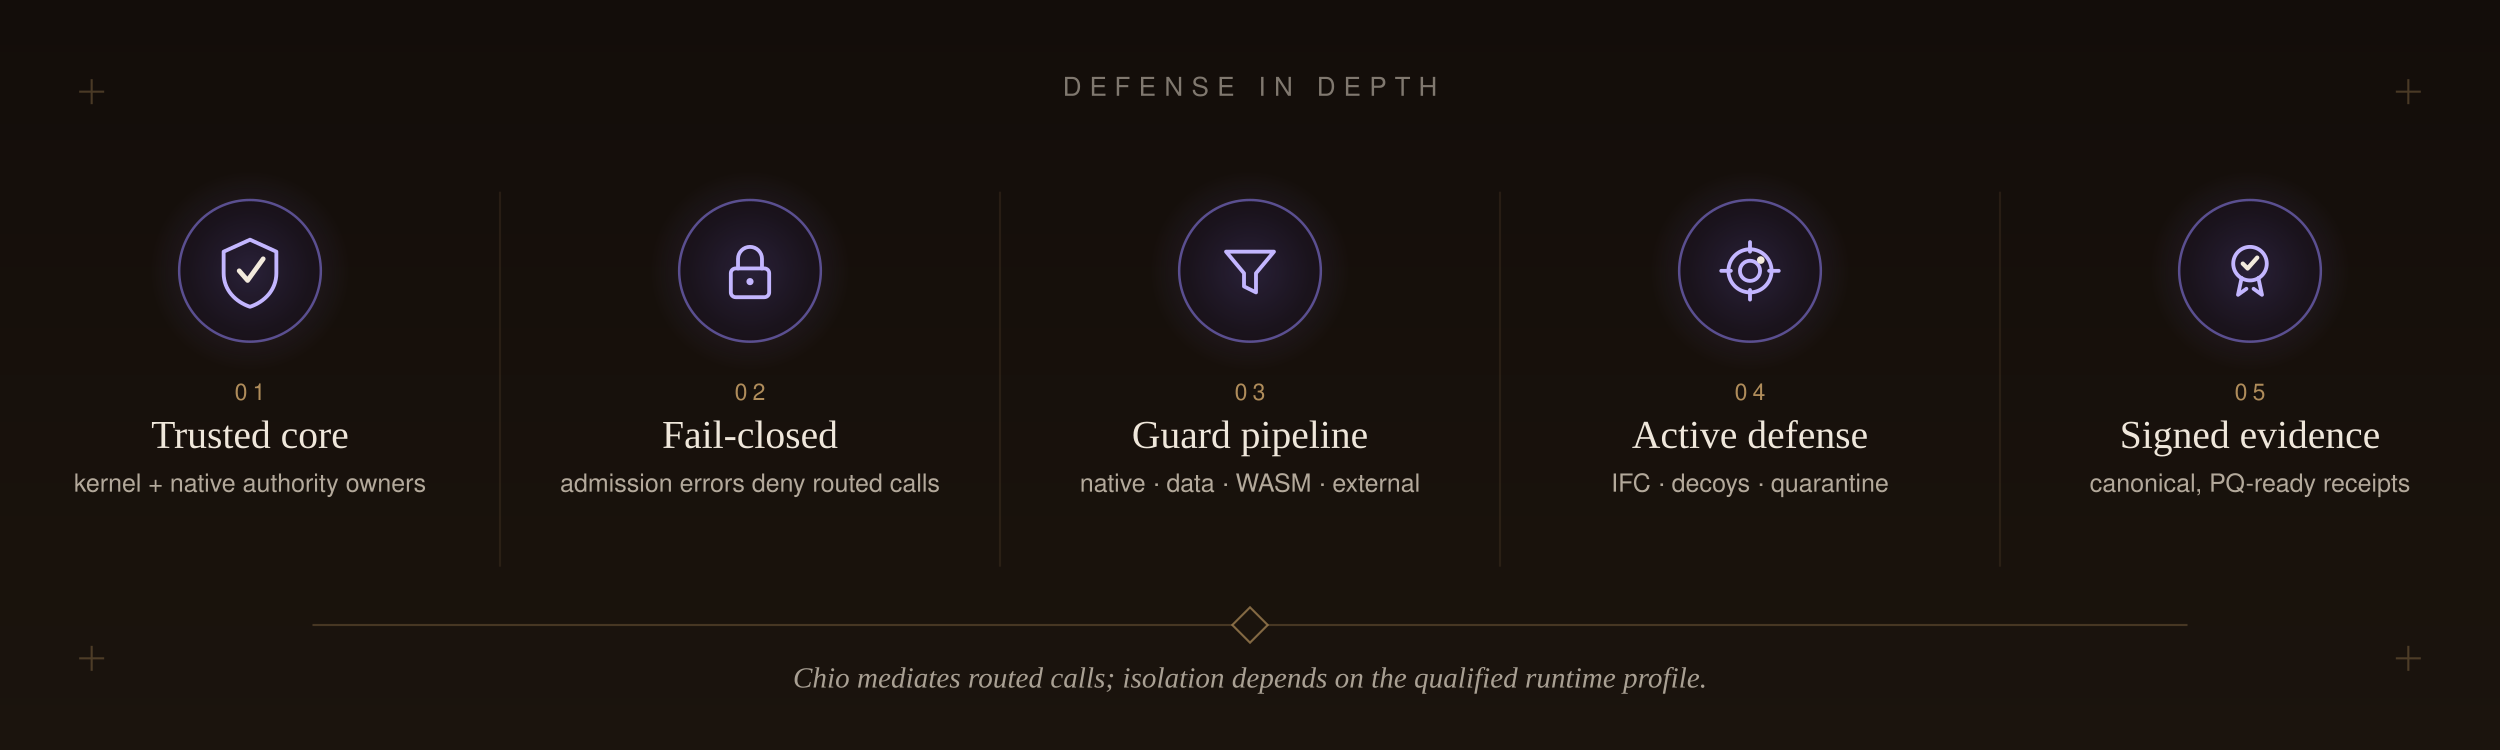
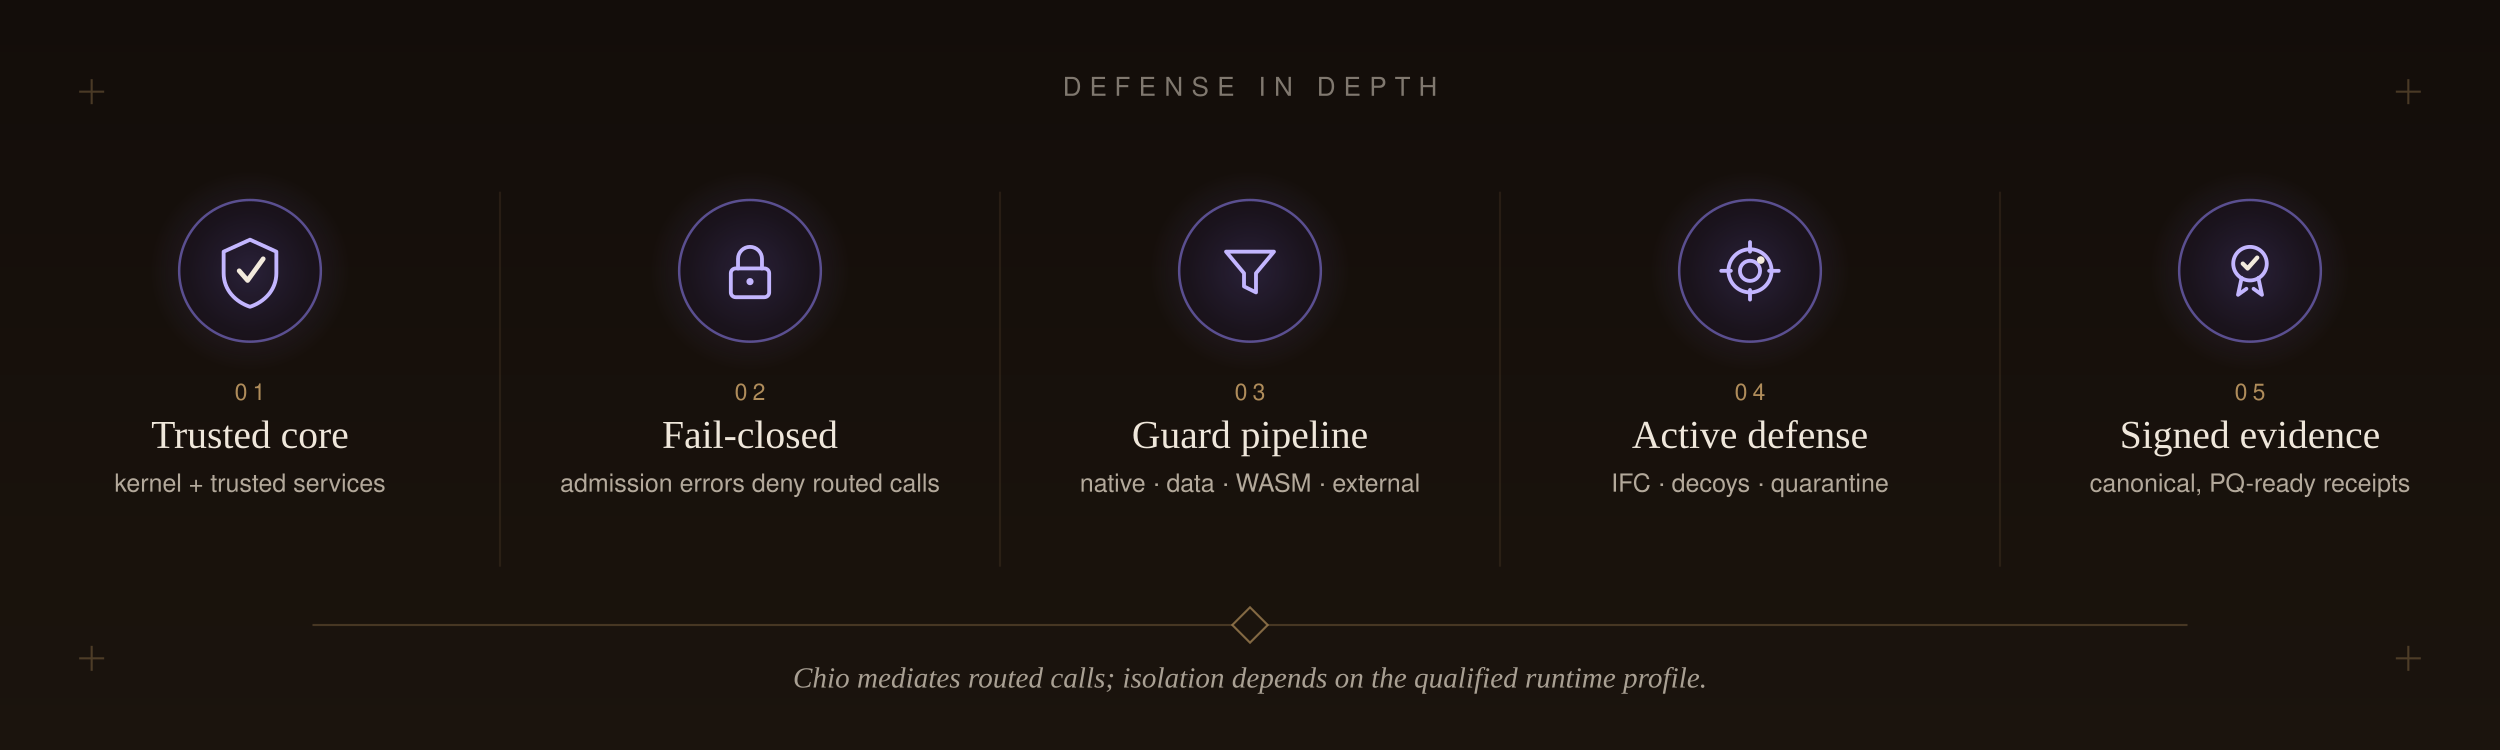
- <svg xmlns="http://www.w3.org/2000/svg" viewBox="0 0 1200 360" width="1200" height="360" role="img" aria-label="Chio defense in depth for routed calls: the kernel and native authority owners enforce admission, selected guards screen inputs and outputs, and signed receipts record decisions. Isolation and additional defenses depend on the qualified host/runtime profile. Native activity outside Chio routes is not mediated.">
+ <svg xmlns="http://www.w3.org/2000/svg" viewBox="0 0 1200 360" width="1200" height="360" role="img" aria-label="Chio defense in depth for routed calls: the kernel and its trusted services enforce admission, selected guards screen inputs and outputs, and signed receipts record decisions. Isolation and additional defenses depend on the qualified host/runtime profile. Native activity outside Chio routes is not mediated.">
  <defs>
    <linearGradient id="bg" x1="0" y1="0" x2="0" y2="1">
      <stop offset="0" stop-color="#130d0a" />
      <stop offset="1" stop-color="#1b140d" />
    </linearGradient>
    <radialGradient id="glow" cx="50%" cy="50%" r="50%">
      <stop offset="0" stop-color="#8f7ff2" stop-opacity="0.34" />
      <stop offset="0.6" stop-color="#8f7ff2" stop-opacity="0.08" />
      <stop offset="1" stop-color="#8f7ff2" stop-opacity="0" />
    </radialGradient>
  </defs>
  <rect width="1200" height="360" fill="url(#bg)" />
  <g stroke="#b08d5b" stroke-opacity="0.35" stroke-width="1">
    <path d="M38 44 H50 M44 38 V50" />
    <path d="M1150 44 H1162 M1156 38 V50" />
    <path d="M38 316 H50 M44 310 V322" />
    <path d="M1150 316 H1162 M1156 310 V322" />
  </g>
  <text x="600" y="46" text-anchor="middle" font-family="-apple-system, 'Segoe UI', Helvetica, Arial, sans-serif" font-size="12.5" letter-spacing="4" fill="#d8cfc0" fill-opacity="0.55">DEFENSE IN DEPTH</text>
  <g stroke="#b08d5b" stroke-opacity="0.12" stroke-width="1">
    <path d="M240 92 V272" />
    <path d="M480 92 V272" />
    <path d="M720 92 V272" />
    <path d="M960 92 V272" />
  </g>
  <g>
    <circle cx="120" cy="130" r="48" fill="url(#glow)" />
    <circle cx="360" cy="130" r="48" fill="url(#glow)" />
    <circle cx="600" cy="130" r="48" fill="url(#glow)" />
    <circle cx="840" cy="130" r="48" fill="url(#glow)" />
    <circle cx="1080" cy="130" r="48" fill="url(#glow)" />
  </g>
  <g fill="#16101c" fill-opacity="0.55" stroke="#8f7ff2" stroke-opacity="0.55" stroke-width="1.2">
    <circle cx="120" cy="130" r="34" />
    <circle cx="360" cy="130" r="34" />
    <circle cx="600" cy="130" r="34" />
    <circle cx="840" cy="130" r="34" />
    <circle cx="1080" cy="130" r="34" />
  </g>
  <g fill="none" stroke="#c3b6ff" stroke-width="1.6" stroke-linecap="round" stroke-linejoin="round">
    <g transform="translate(120,130) scale(1.15)">
      <path d="M0 -13 L11 -8 L11 1 C11 8 6 13 0 15 C-6 13 -11 8 -11 1 L-11 -8 Z" />
      <path d="M-4.5 0 L-1 4 L5.5 -5" stroke="#f2eadc" stroke-width="2" />
    </g>
    <g transform="translate(360,130) scale(1.15)">
      <rect x="-8" y="-1" width="16" height="12" rx="2" />
      <path d="M-5 -1 V-5 A5 5 0 0 1 5 -5 V-1" />
      <circle cx="0" cy="4.5" r="1.5" fill="#c3b6ff" stroke="none" />
    </g>
    <g transform="translate(600,130) scale(1.15)">
      <path d="M-10 -8 H10 L2.5 1 V9 L-2.5 6.5 V1 Z" />
    </g>
    <g transform="translate(840,130) scale(1.15)">
      <circle cx="0" cy="0" r="9" />
      <circle cx="0" cy="0" r="4.2" />
      <path d="M0 -12 V-8 M0 12 V8 M-12 0 H-8 M12 0 H8" />
      <circle cx="4.5" cy="-4.5" r="1.6" fill="#f2eadc" stroke="none" />
    </g>
    <g transform="translate(1080,130) scale(1.15)">
      <circle cx="0" cy="-3" r="7" />
      <path d="M-3 -3 L-1 -1 L3 -5.5" stroke="#f2eadc" stroke-width="1.8" />
      <path d="M-3.5 3 L-5 10 L-1.5 7.5" />
      <path d="M3.5 3 L5 10 L1.5 7.5" />
    </g>
  </g>
  <g text-anchor="middle" font-family="-apple-system, 'Segoe UI', Helvetica, Arial, sans-serif" font-size="11" letter-spacing="2.5" fill="#b08d5b">
    <text x="120" y="192">01</text>
    <text x="360" y="192">02</text>
    <text x="600" y="192">03</text>
    <text x="840" y="192">04</text>
    <text x="1080" y="192">05</text>
  </g>
  <g text-anchor="middle" font-family="Georgia, 'Times New Roman', serif" font-size="19" fill="#efe7db">
    <text x="120" y="215">Trusted core</text>
    <text x="360" y="215">Fail-closed</text>
    <text x="600" y="215">Guard pipeline</text>
    <text x="840" y="215">Active defense</text>
    <text x="1080" y="215">Signed evidence</text>
  </g>
  <g text-anchor="middle" font-family="-apple-system, 'Segoe UI', Helvetica, Arial, sans-serif" font-size="12" fill="#b3a99b">
-     <text x="120" y="236">kernel + native authority owners</text>
+     <text x="120" y="236">kernel + trusted services</text>
    <text x="360" y="236">admission errors deny routed calls</text>
    <text x="600" y="236">native · data · WASM · external</text>
    <text x="840" y="236">IFC · decoys · quarantine</text>
    <text x="1080" y="236">canonical, PQ-ready receipts</text>
  </g>
  <path d="M150 300 H1050" stroke="#b08d5b" stroke-opacity="0.3" stroke-width="1" />
  <rect x="594" y="294" width="12" height="12" transform="rotate(45 600 300)" fill="#1b140d" stroke="#b08d5b" stroke-opacity="0.7" />
  <text x="600" y="330" text-anchor="middle" font-family="Georgia, 'Times New Roman', serif" font-style="italic" font-size="14" fill="#d8cfc0" fill-opacity="0.75">Chio mediates routed calls; isolation depends on the qualified runtime profile.</text>
</svg>
